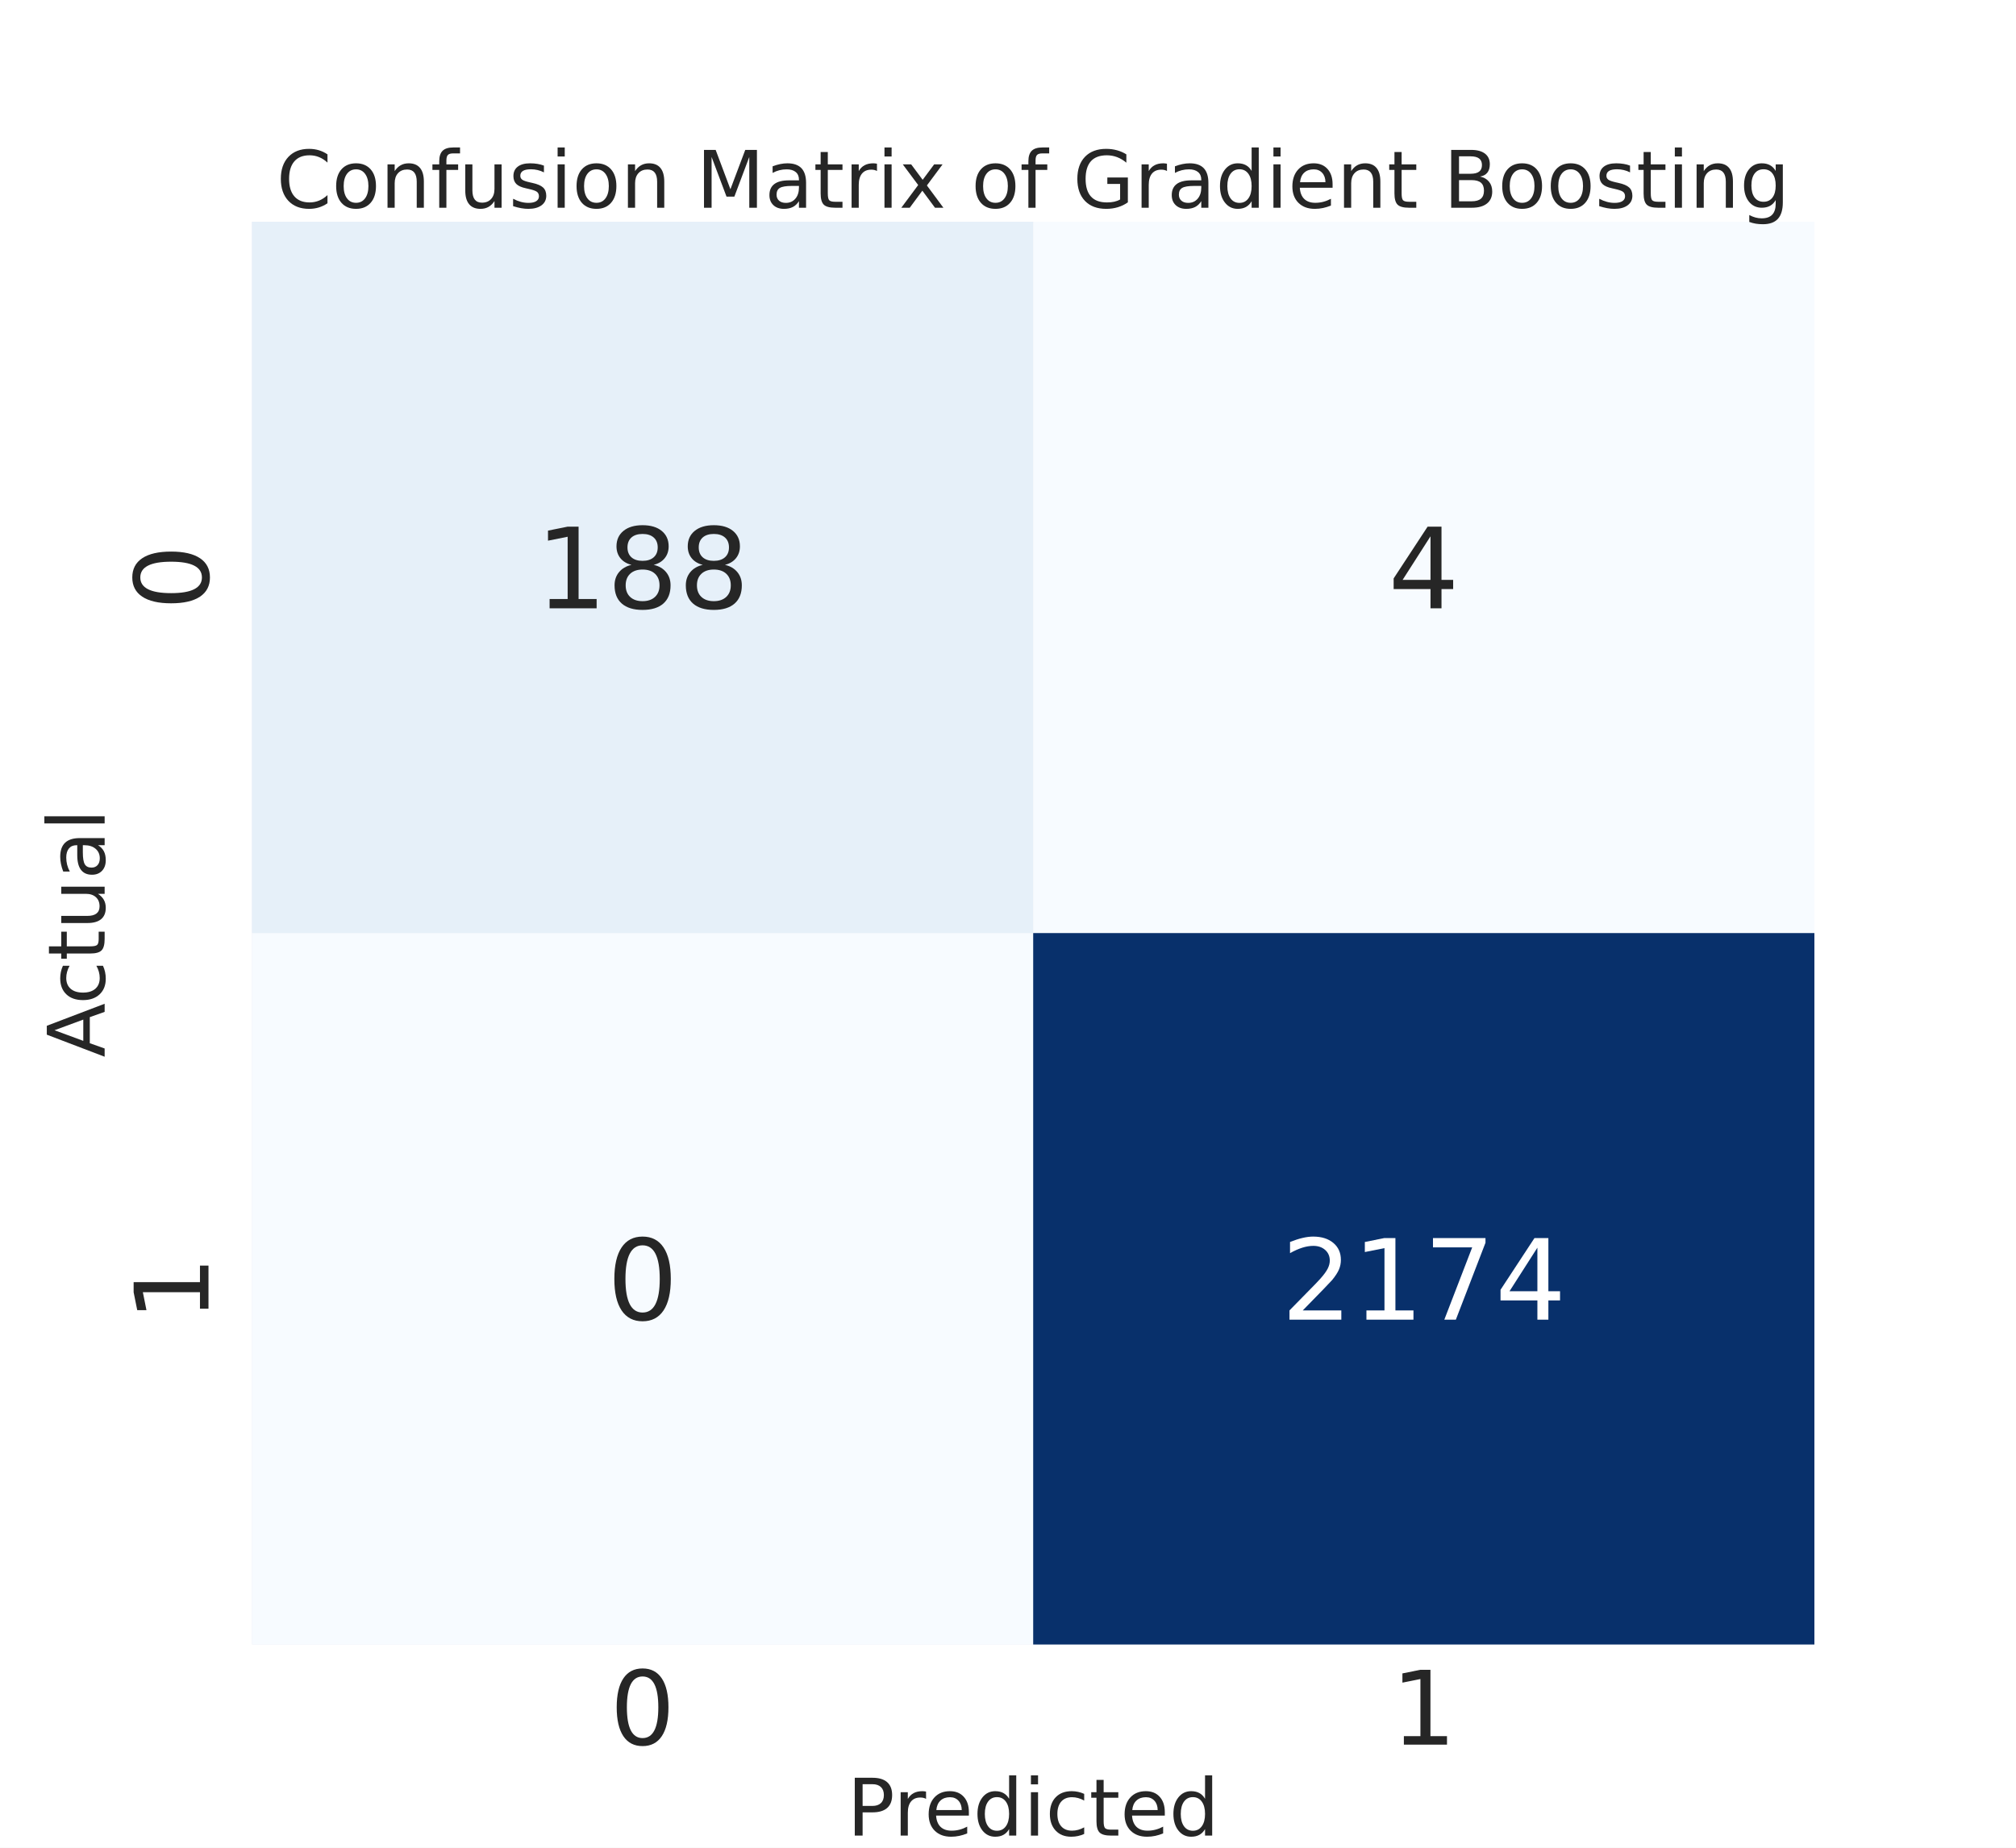
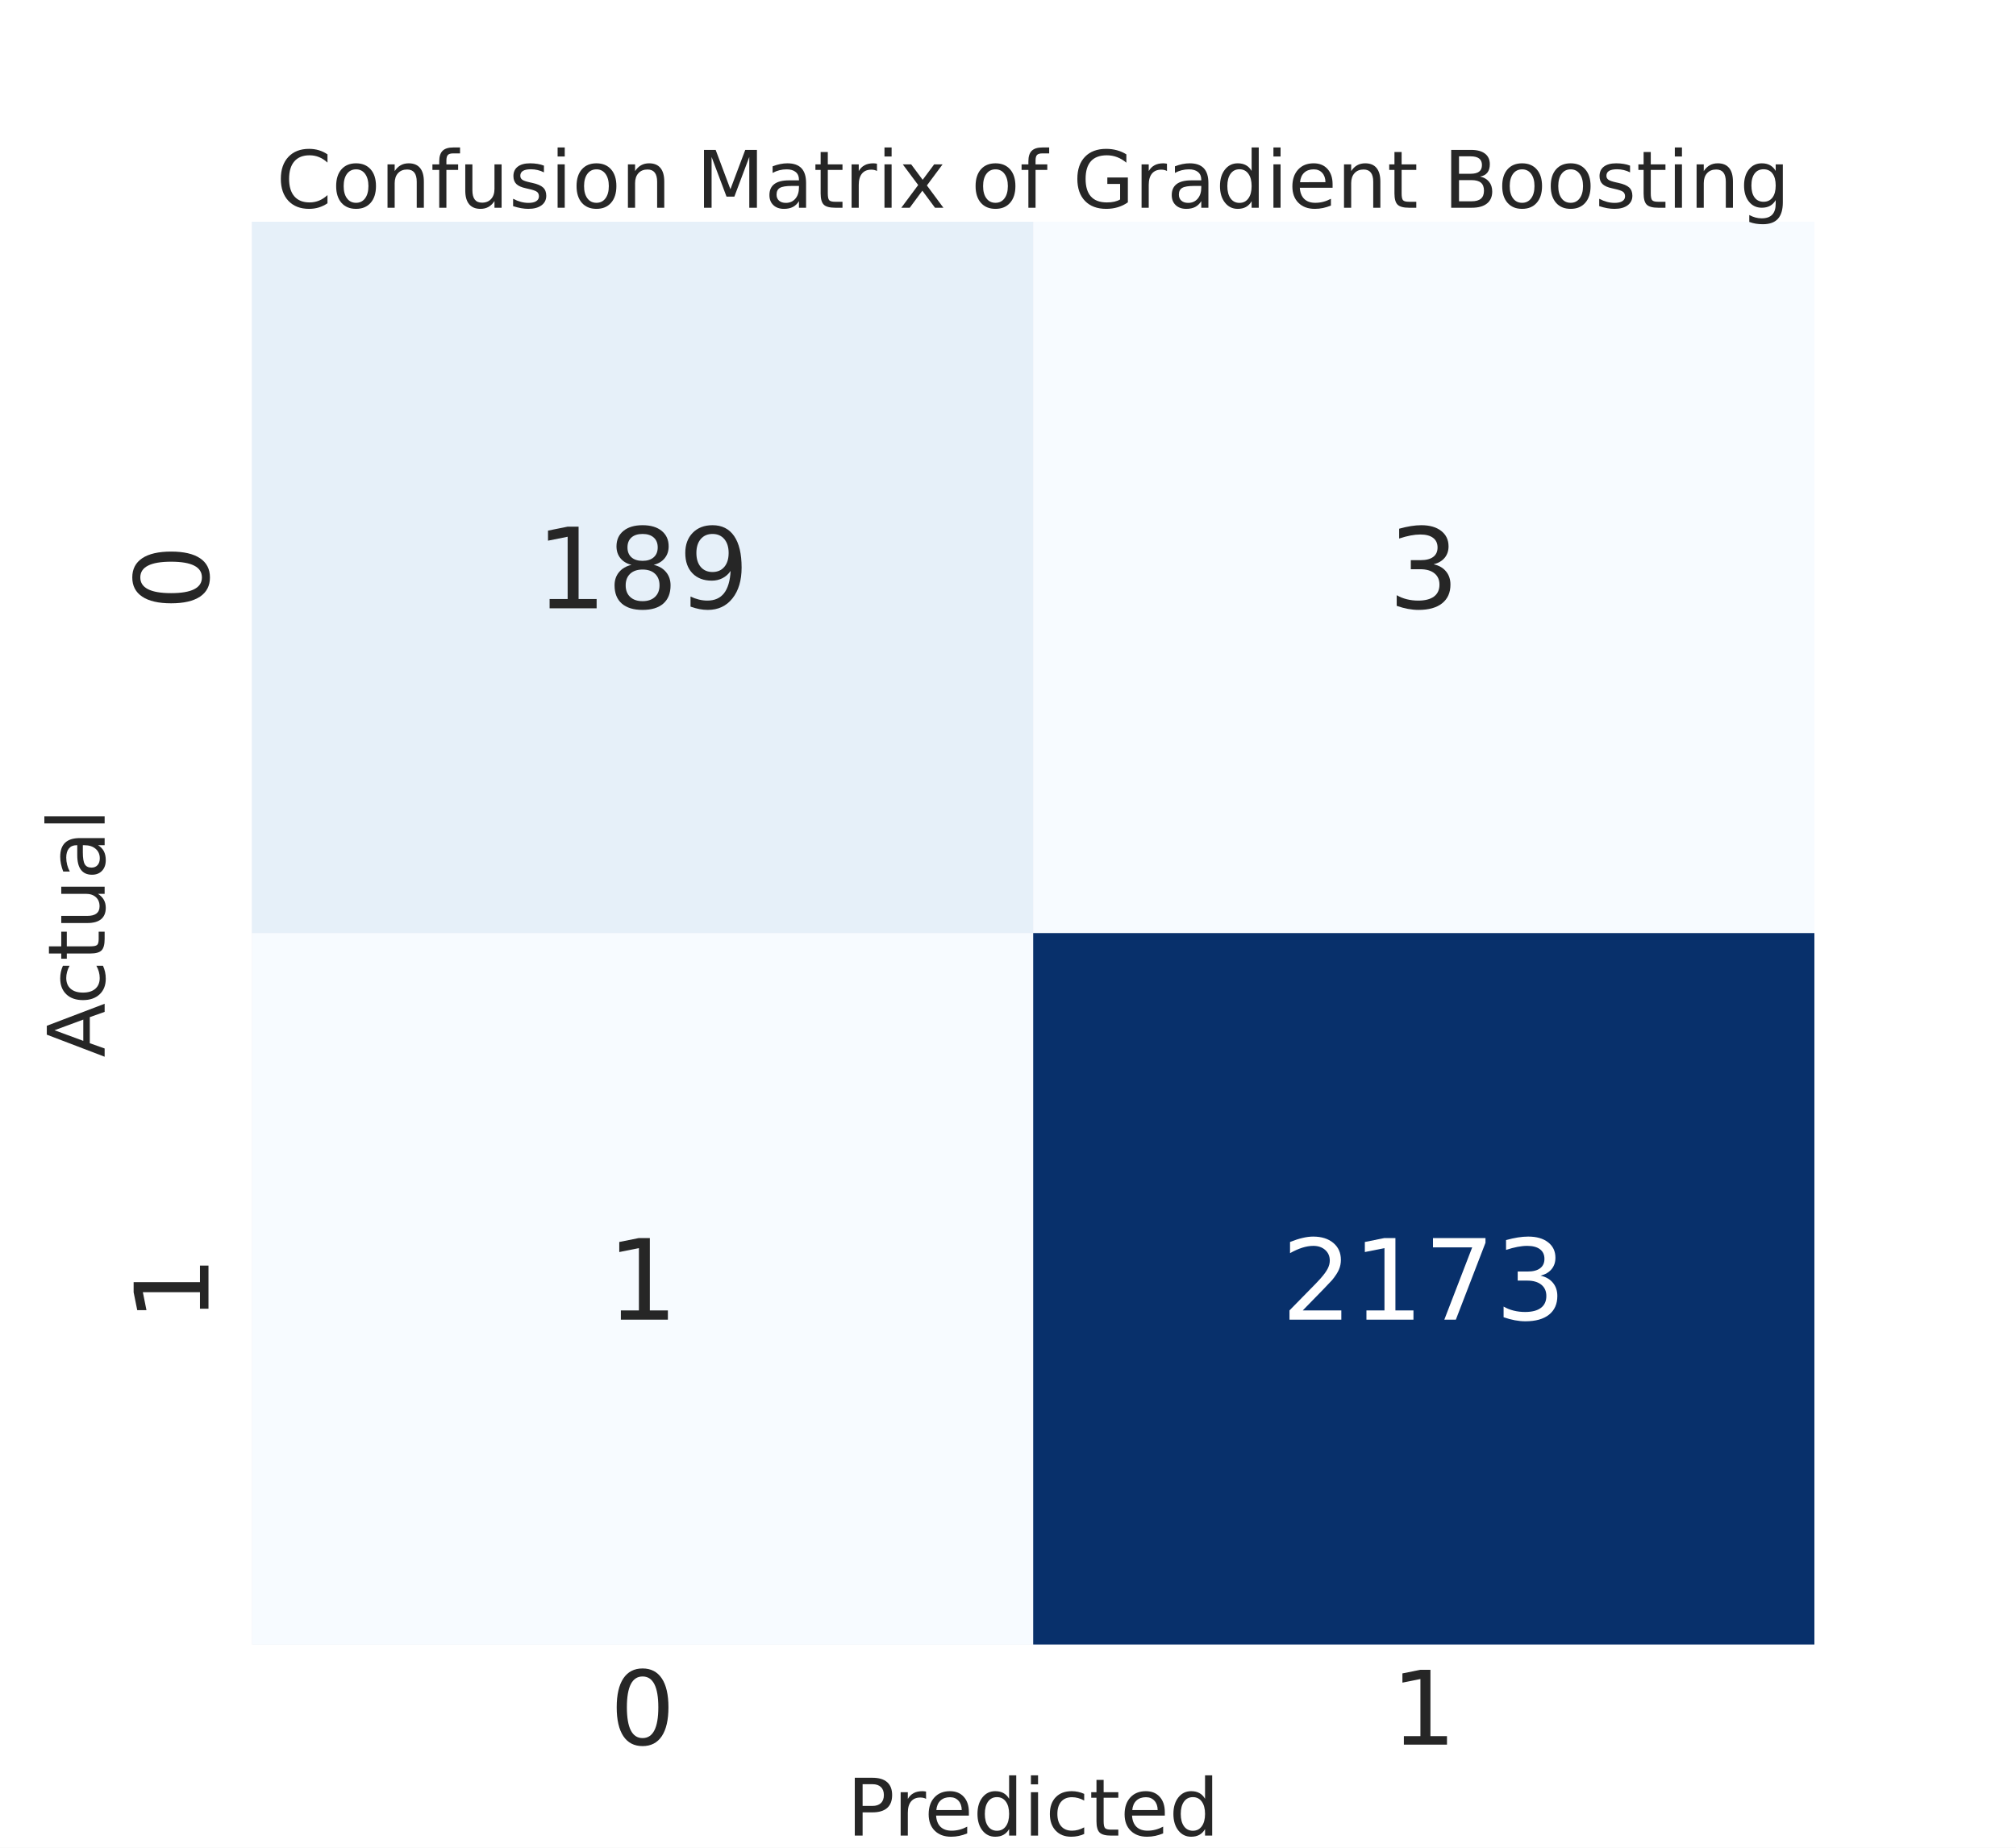
<svg xmlns="http://www.w3.org/2000/svg" xmlns:xlink="http://www.w3.org/1999/xlink" width="864pt" height="792pt" viewBox="0 0 864 792" version="1.1">
  <defs>
    <style type="text/css">*{stroke-linejoin: round; stroke-linecap: butt}</style>
  </defs>
  <g id="figure_1">
    <g id="patch_1">
      <path d="M 0 792  L 864 792  L 864 0  L 0 0  z " style="fill: #ffffff" />
    </g>
    <g id="axes_1">
      <g id="patch_2">
        <path d="M 108 704.88  L 777.6 704.88  L 777.6 95.04  L 108 95.04  z " style="fill: #eaeaf2" />
      </g>
      <g id="matplotlib.axis_1">
        <g id="xtick_1">
          <g id="text_1">
            <g style="fill: #262626" transform="translate(261.4025 747.8131) scale(0.44 -0.44)">
              <defs>
                <path id="DejaVuSans-30" d="M 2034 4250  Q 1547 4250 1301 3770  Q 1056 3291 1056 2328  Q 1056 1369 1301 889  Q 1547 409 2034 409  Q 2525 409 2770 889  Q 3016 1369 3016 2328  Q 3016 3291 2770 3770  Q 2525 4250 2034 4250  z M 2034 4750  Q 2819 4750 3233 4129  Q 3647 3509 3647 2328  Q 3647 1150 3233 529  Q 2819 -91 2034 -91  Q 1250 -91 836 529  Q 422 1150 422 2328  Q 422 3509 836 4129  Q 1250 4750 2034 4750  z " transform="scale(0.015625)" />
              </defs>
              <use xlink:href="#DejaVuSans-30" />
            </g>
          </g>
        </g>
        <g id="xtick_2">
          <g id="text_2">
            <g style="fill: #262626" transform="translate(596.2025 747.8131) scale(0.44 -0.44)">
              <defs>
                <path id="DejaVuSans-31" d="M 794 531  L 1825 531  L 1825 4091  L 703 3866  L 703 4441  L 1819 4666  L 2450 4666  L 2450 531  L 3481 531  L 3481 0  L 794 0  L 794 531  z " transform="scale(0.015625)" />
              </defs>
              <use xlink:href="#DejaVuSans-31" />
            </g>
          </g>
        </g>
        <g id="text_3">
          <g style="fill: #262626" transform="translate(363.0009 786.7984) scale(0.34 -0.34)">
            <defs>
              <path id="DejaVuSans-50" d="M 1259 4147  L 1259 2394  L 2053 2394  Q 2494 2394 2734 2622  Q 2975 2850 2975 3272  Q 2975 3691 2734 3919  Q 2494 4147 2053 4147  L 1259 4147  z M 628 4666  L 2053 4666  Q 2838 4666 3239 4311  Q 3641 3956 3641 3272  Q 3641 2581 3239 2228  Q 2838 1875 2053 1875  L 1259 1875  L 1259 0  L 628 0  L 628 4666  z " transform="scale(0.015625)" />
              <path id="DejaVuSans-72" d="M 2631 2963  Q 2534 3019 2420 3045  Q 2306 3072 2169 3072  Q 1681 3072 1420 2755  Q 1159 2438 1159 1844  L 1159 0  L 581 0  L 581 3500  L 1159 3500  L 1159 2956  Q 1341 3275 1631 3429  Q 1922 3584 2338 3584  Q 2397 3584 2469 3576  Q 2541 3569 2628 3553  L 2631 2963  z " transform="scale(0.015625)" />
              <path id="DejaVuSans-65" d="M 3597 1894  L 3597 1613  L 953 1613  Q 991 1019 1311 708  Q 1631 397 2203 397  Q 2534 397 2845 478  Q 3156 559 3463 722  L 3463 178  Q 3153 47 2828 -22  Q 2503 -91 2169 -91  Q 1331 -91 842 396  Q 353 884 353 1716  Q 353 2575 817 3079  Q 1281 3584 2069 3584  Q 2775 3584 3186 3129  Q 3597 2675 3597 1894  z M 3022 2063  Q 3016 2534 2758 2815  Q 2500 3097 2075 3097  Q 1594 3097 1305 2825  Q 1016 2553 972 2059  L 3022 2063  z " transform="scale(0.015625)" />
              <path id="DejaVuSans-64" d="M 2906 2969  L 2906 4863  L 3481 4863  L 3481 0  L 2906 0  L 2906 525  Q 2725 213 2448 61  Q 2172 -91 1784 -91  Q 1150 -91 751 415  Q 353 922 353 1747  Q 353 2572 751 3078  Q 1150 3584 1784 3584  Q 2172 3584 2448 3432  Q 2725 3281 2906 2969  z M 947 1747  Q 947 1113 1208 752  Q 1469 391 1925 391  Q 2381 391 2643 752  Q 2906 1113 2906 1747  Q 2906 2381 2643 2742  Q 2381 3103 1925 3103  Q 1469 3103 1208 2742  Q 947 2381 947 1747  z " transform="scale(0.015625)" />
              <path id="DejaVuSans-69" d="M 603 3500  L 1178 3500  L 1178 0  L 603 0  L 603 3500  z M 603 4863  L 1178 4863  L 1178 4134  L 603 4134  L 603 4863  z " transform="scale(0.015625)" />
              <path id="DejaVuSans-63" d="M 3122 3366  L 3122 2828  Q 2878 2963 2633 3030  Q 2388 3097 2138 3097  Q 1578 3097 1268 2742  Q 959 2388 959 1747  Q 959 1106 1268 751  Q 1578 397 2138 397  Q 2388 397 2633 464  Q 2878 531 3122 666  L 3122 134  Q 2881 22 2623 -34  Q 2366 -91 2075 -91  Q 1284 -91 818 406  Q 353 903 353 1747  Q 353 2603 823 3093  Q 1294 3584 2113 3584  Q 2378 3584 2631 3529  Q 2884 3475 3122 3366  z " transform="scale(0.015625)" />
              <path id="DejaVuSans-74" d="M 1172 4494  L 1172 3500  L 2356 3500  L 2356 3053  L 1172 3053  L 1172 1153  Q 1172 725 1289 603  Q 1406 481 1766 481  L 2356 481  L 2356 0  L 1766 0  Q 1100 0 847 248  Q 594 497 594 1153  L 594 3053  L 172 3053  L 172 3500  L 594 3500  L 594 4494  L 1172 4494  z " transform="scale(0.015625)" />
            </defs>
            <use xlink:href="#DejaVuSans-50" />
            <use xlink:href="#DejaVuSans-72" x="58.553" />
            <use xlink:href="#DejaVuSans-65" x="97.416" />
            <use xlink:href="#DejaVuSans-64" x="158.939" />
            <use xlink:href="#DejaVuSans-69" x="222.416" />
            <use xlink:href="#DejaVuSans-63" x="250.199" />
            <use xlink:href="#DejaVuSans-74" x="305.18" />
            <use xlink:href="#DejaVuSans-65" x="344.389" />
            <use xlink:href="#DejaVuSans-64" x="405.912" />
          </g>
        </g>
      </g>
      <g id="matplotlib.axis_2">
        <g id="ytick_1">
          <g id="text_4">
            <g style="fill: #262626" transform="translate(89.34937 261.4975) rotate(-90) scale(0.44 -0.44)">
              <use xlink:href="#DejaVuSans-30" />
            </g>
          </g>
        </g>
        <g id="ytick_2">
          <g id="text_5">
            <g style="fill: #262626" transform="translate(89.34937 566.4175) rotate(-90) scale(0.44 -0.44)">
              <use xlink:href="#DejaVuSans-31" />
            </g>
          </g>
        </g>
        <g id="text_6">
          <g style="fill: #262626" transform="translate(44.84531 453.2178) rotate(-90) scale(0.34 -0.34)">
            <defs>
              <path id="DejaVuSans-41" d="M 2188 4044  L 1331 1722  L 3047 1722  L 2188 4044  z M 1831 4666  L 2547 4666  L 4325 0  L 3669 0  L 3244 1197  L 1141 1197  L 716 0  L 50 0  L 1831 4666  z " transform="scale(0.015625)" />
              <path id="DejaVuSans-75" d="M 544 1381  L 544 3500  L 1119 3500  L 1119 1403  Q 1119 906 1312 657  Q 1506 409 1894 409  Q 2359 409 2629 706  Q 2900 1003 2900 1516  L 2900 3500  L 3475 3500  L 3475 0  L 2900 0  L 2900 538  Q 2691 219 2414 64  Q 2138 -91 1772 -91  Q 1169 -91 856 284  Q 544 659 544 1381  z M 1991 3584  L 1991 3584  z " transform="scale(0.015625)" />
              <path id="DejaVuSans-61" d="M 2194 1759  Q 1497 1759 1228 1600  Q 959 1441 959 1056  Q 959 750 1161 570  Q 1363 391 1709 391  Q 2188 391 2477 730  Q 2766 1069 2766 1631  L 2766 1759  L 2194 1759  z M 3341 1997  L 3341 0  L 2766 0  L 2766 531  Q 2569 213 2275 61  Q 1981 -91 1556 -91  Q 1019 -91 701 211  Q 384 513 384 1019  Q 384 1609 779 1909  Q 1175 2209 1959 2209  L 2766 2209  L 2766 2266  Q 2766 2663 2505 2880  Q 2244 3097 1772 3097  Q 1472 3097 1187 3025  Q 903 2953 641 2809  L 641 3341  Q 956 3463 1253 3523  Q 1550 3584 1831 3584  Q 2591 3584 2966 3190  Q 3341 2797 3341 1997  z " transform="scale(0.015625)" />
              <path id="DejaVuSans-6c" d="M 603 4863  L 1178 4863  L 1178 0  L 603 0  L 603 4863  z " transform="scale(0.015625)" />
            </defs>
            <use xlink:href="#DejaVuSans-41" />
            <use xlink:href="#DejaVuSans-63" x="66.658" />
            <use xlink:href="#DejaVuSans-74" x="121.639" />
            <use xlink:href="#DejaVuSans-75" x="160.848" />
            <use xlink:href="#DejaVuSans-61" x="224.227" />
            <use xlink:href="#DejaVuSans-6c" x="285.506" />
          </g>
        </g>
      </g>
      <g id="QuadMesh_1">
-         <path d="M 108 95.04  L 442.8 95.04  L 442.8 399.96  L 108 399.96  L 108 95.04  " clip-path="url(#p014ee7c76a)" style="fill: #e6f0f9" />
-         <path d="M 442.8 95.04  L 777.6 95.04  L 777.6 399.96  L 442.8 399.96  L 442.8 95.04  " clip-path="url(#p014ee7c76a)" style="fill: #f7fbff" />
-         <path d="M 108 399.96  L 442.8 399.96  L 442.8 704.88  L 108 704.88  L 108 399.96  " clip-path="url(#p014ee7c76a)" style="fill: #f7fbff" />
-         <path d="M 442.8 399.96  L 777.6 399.96  L 777.6 704.88  L 442.8 704.88  L 442.8 399.96  " clip-path="url(#p014ee7c76a)" style="fill: #08306b" />
+         <path d="M 108 95.04  L 442.8 95.04  L 442.8 399.96  L 108 399.96  L 108 95.04  " clip-path="url(#p5abefd879a)" style="fill: #e6f0f9" />
+         <path d="M 442.8 95.04  L 777.6 95.04  L 777.6 399.96  L 442.8 399.96  L 442.8 95.04  " clip-path="url(#p5abefd879a)" style="fill: #f7fbff" />
+         <path d="M 108 399.96  L 442.8 399.96  L 442.8 704.88  L 108 704.88  L 108 399.96  " clip-path="url(#p5abefd879a)" style="fill: #f7fbff" />
+         <path d="M 442.8 399.96  L 777.6 399.96  L 777.6 704.88  L 442.8 704.88  L 442.8 399.96  " clip-path="url(#p5abefd879a)" style="fill: #08306b" />
      </g>
      <g id="text_7">
        <g style="fill: #262626" transform="translate(229.59 260.745) scale(0.48 -0.48)">
          <defs>
            <path id="DejaVuSans-38" d="M 2034 2216  Q 1584 2216 1326 1975  Q 1069 1734 1069 1313  Q 1069 891 1326 650  Q 1584 409 2034 409  Q 2484 409 2743 651  Q 3003 894 3003 1313  Q 3003 1734 2745 1975  Q 2488 2216 2034 2216  z M 1403 2484  Q 997 2584 770 2862  Q 544 3141 544 3541  Q 544 4100 942 4425  Q 1341 4750 2034 4750  Q 2731 4750 3128 4425  Q 3525 4100 3525 3541  Q 3525 3141 3298 2862  Q 3072 2584 2669 2484  Q 3125 2378 3379 2068  Q 3634 1759 3634 1313  Q 3634 634 3220 271  Q 2806 -91 2034 -91  Q 1263 -91 848 271  Q 434 634 434 1313  Q 434 1759 690 2068  Q 947 2378 1403 2484  z M 1172 3481  Q 1172 3119 1398 2916  Q 1625 2713 2034 2713  Q 2441 2713 2670 2916  Q 2900 3119 2900 3481  Q 2900 3844 2670 4047  Q 2441 4250 2034 4250  Q 1625 4250 1398 4047  Q 1172 3844 1172 3481  z " transform="scale(0.015625)" />
+             <path id="DejaVuSans-39" d="M 703 97  L 703 672  Q 941 559 1184 500  Q 1428 441 1663 441  Q 2288 441 2617 861  Q 2947 1281 2994 2138  Q 2813 1869 2534 1725  Q 2256 1581 1919 1581  Q 1219 1581 811 2004  Q 403 2428 403 3163  Q 403 3881 828 4315  Q 1253 4750 1959 4750  Q 2769 4750 3195 4129  Q 3622 3509 3622 2328  Q 3622 1225 3098 567  Q 2575 -91 1691 -91  Q 1453 -91 1209 -44  Q 966 3 703 97  z M 1959 2075  Q 2384 2075 2632 2365  Q 2881 2656 2881 3163  Q 2881 3666 2632 3958  Q 2384 4250 1959 4250  Q 1534 4250 1286 3958  Q 1038 3666 1038 3163  Q 1038 2656 1286 2365  Q 1534 2075 1959 2075  z " transform="scale(0.015625)" />
          </defs>
          <use xlink:href="#DejaVuSans-31" />
          <use xlink:href="#DejaVuSans-38" x="63.623" />
-           <use xlink:href="#DejaVuSans-38" x="127.246" />
+           <use xlink:href="#DejaVuSans-39" x="127.246" />
        </g>
      </g>
      <g id="text_8">
        <g style="fill: #262626" transform="translate(594.93 260.745) scale(0.48 -0.48)">
          <defs>
-             <path id="DejaVuSans-34" d="M 2419 4116  L 825 1625  L 2419 1625  L 2419 4116  z M 2253 4666  L 3047 4666  L 3047 1625  L 3713 1625  L 3713 1100  L 3047 1100  L 3047 0  L 2419 0  L 2419 1100  L 313 1100  L 313 1709  L 2253 4666  z " transform="scale(0.015625)" />
+             <path id="DejaVuSans-33" d="M 2597 2516  Q 3050 2419 3304 2112  Q 3559 1806 3559 1356  Q 3559 666 3084 287  Q 2609 -91 1734 -91  Q 1441 -91 1130 -33  Q 819 25 488 141  L 488 750  Q 750 597 1062 519  Q 1375 441 1716 441  Q 2309 441 2620 675  Q 2931 909 2931 1356  Q 2931 1769 2642 2001  Q 2353 2234 1838 2234  L 1294 2234  L 1294 2753  L 1863 2753  Q 2328 2753 2575 2939  Q 2822 3125 2822 3475  Q 2822 3834 2567 4026  Q 2313 4219 1838 4219  Q 1578 4219 1281 4162  Q 984 4106 628 3988  L 628 4550  Q 988 4650 1302 4700  Q 1616 4750 1894 4750  Q 2613 4750 3031 4423  Q 3450 4097 3450 3541  Q 3450 3153 3228 2886  Q 3006 2619 2597 2516  z " transform="scale(0.015625)" />
          </defs>
-           <use xlink:href="#DejaVuSans-34" />
+           <use xlink:href="#DejaVuSans-33" />
        </g>
      </g>
      <g id="text_9">
        <g style="fill: #262626" transform="translate(260.13 565.665) scale(0.48 -0.48)">
-           <use xlink:href="#DejaVuSans-30" />
+           <use xlink:href="#DejaVuSans-31" />
        </g>
      </g>
      <g id="text_10">
        <g style="fill: #ffffff" transform="translate(549.12 565.665) scale(0.48 -0.48)">
          <defs>
            <path id="DejaVuSans-32" d="M 1228 531  L 3431 531  L 3431 0  L 469 0  L 469 531  Q 828 903 1448 1529  Q 2069 2156 2228 2338  Q 2531 2678 2651 2914  Q 2772 3150 2772 3378  Q 2772 3750 2511 3984  Q 2250 4219 1831 4219  Q 1534 4219 1204 4116  Q 875 4013 500 3803  L 500 4441  Q 881 4594 1212 4672  Q 1544 4750 1819 4750  Q 2544 4750 2975 4387  Q 3406 4025 3406 3419  Q 3406 3131 3298 2873  Q 3191 2616 2906 2266  Q 2828 2175 2409 1742  Q 1991 1309 1228 531  z " transform="scale(0.015625)" />
            <path id="DejaVuSans-37" d="M 525 4666  L 3525 4666  L 3525 4397  L 1831 0  L 1172 0  L 2766 4134  L 525 4134  L 525 4666  z " transform="scale(0.015625)" />
          </defs>
          <use xlink:href="#DejaVuSans-32" />
          <use xlink:href="#DejaVuSans-31" x="63.623" />
          <use xlink:href="#DejaVuSans-37" x="127.246" />
-           <use xlink:href="#DejaVuSans-34" x="190.869" />
+           <use xlink:href="#DejaVuSans-33" x="190.869" />
        </g>
      </g>
      <g id="text_11">
        <g style="fill: #262626" transform="translate(118.4506 89.04) scale(0.34 -0.34)">
          <defs>
            <path id="DejaVuSans-43" d="M 4122 4306  L 4122 3641  Q 3803 3938 3442 4084  Q 3081 4231 2675 4231  Q 1875 4231 1450 3742  Q 1025 3253 1025 2328  Q 1025 1406 1450 917  Q 1875 428 2675 428  Q 3081 428 3442 575  Q 3803 722 4122 1019  L 4122 359  Q 3791 134 3420 21  Q 3050 -91 2638 -91  Q 1578 -91 968 557  Q 359 1206 359 2328  Q 359 3453 968 4101  Q 1578 4750 2638 4750  Q 3056 4750 3426 4639  Q 3797 4528 4122 4306  z " transform="scale(0.015625)" />
            <path id="DejaVuSans-6f" d="M 1959 3097  Q 1497 3097 1228 2736  Q 959 2375 959 1747  Q 959 1119 1226 758  Q 1494 397 1959 397  Q 2419 397 2687 759  Q 2956 1122 2956 1747  Q 2956 2369 2687 2733  Q 2419 3097 1959 3097  z M 1959 3584  Q 2709 3584 3137 3096  Q 3566 2609 3566 1747  Q 3566 888 3137 398  Q 2709 -91 1959 -91  Q 1206 -91 779 398  Q 353 888 353 1747  Q 353 2609 779 3096  Q 1206 3584 1959 3584  z " transform="scale(0.015625)" />
            <path id="DejaVuSans-6e" d="M 3513 2113  L 3513 0  L 2938 0  L 2938 2094  Q 2938 2591 2744 2837  Q 2550 3084 2163 3084  Q 1697 3084 1428 2787  Q 1159 2491 1159 1978  L 1159 0  L 581 0  L 581 3500  L 1159 3500  L 1159 2956  Q 1366 3272 1645 3428  Q 1925 3584 2291 3584  Q 2894 3584 3203 3211  Q 3513 2838 3513 2113  z " transform="scale(0.015625)" />
            <path id="DejaVuSans-66" d="M 2375 4863  L 2375 4384  L 1825 4384  Q 1516 4384 1395 4259  Q 1275 4134 1275 3809  L 1275 3500  L 2222 3500  L 2222 3053  L 1275 3053  L 1275 0  L 697 0  L 697 3053  L 147 3053  L 147 3500  L 697 3500  L 697 3744  Q 697 4328 969 4595  Q 1241 4863 1831 4863  L 2375 4863  z " transform="scale(0.015625)" />
            <path id="DejaVuSans-73" d="M 2834 3397  L 2834 2853  Q 2591 2978 2328 3040  Q 2066 3103 1784 3103  Q 1356 3103 1142 2972  Q 928 2841 928 2578  Q 928 2378 1081 2264  Q 1234 2150 1697 2047  L 1894 2003  Q 2506 1872 2764 1633  Q 3022 1394 3022 966  Q 3022 478 2636 193  Q 2250 -91 1575 -91  Q 1294 -91 989 -36  Q 684 19 347 128  L 347 722  Q 666 556 975 473  Q 1284 391 1588 391  Q 1994 391 2212 530  Q 2431 669 2431 922  Q 2431 1156 2273 1281  Q 2116 1406 1581 1522  L 1381 1569  Q 847 1681 609 1914  Q 372 2147 372 2553  Q 372 3047 722 3315  Q 1072 3584 1716 3584  Q 2034 3584 2315 3537  Q 2597 3491 2834 3397  z " transform="scale(0.015625)" />
            <path id="DejaVuSans-20" transform="scale(0.015625)" />
            <path id="DejaVuSans-4d" d="M 628 4666  L 1569 4666  L 2759 1491  L 3956 4666  L 4897 4666  L 4897 0  L 4281 0  L 4281 4097  L 3078 897  L 2444 897  L 1241 4097  L 1241 0  L 628 0  L 628 4666  z " transform="scale(0.015625)" />
            <path id="DejaVuSans-78" d="M 3513 3500  L 2247 1797  L 3578 0  L 2900 0  L 1881 1375  L 863 0  L 184 0  L 1544 1831  L 300 3500  L 978 3500  L 1906 2253  L 2834 3500  L 3513 3500  z " transform="scale(0.015625)" />
            <path id="DejaVuSans-47" d="M 3809 666  L 3809 1919  L 2778 1919  L 2778 2438  L 4434 2438  L 4434 434  Q 4069 175 3628 42  Q 3188 -91 2688 -91  Q 1594 -91 976 548  Q 359 1188 359 2328  Q 359 3472 976 4111  Q 1594 4750 2688 4750  Q 3144 4750 3555 4637  Q 3966 4525 4313 4306  L 4313 3634  Q 3963 3931 3569 4081  Q 3175 4231 2741 4231  Q 1884 4231 1454 3753  Q 1025 3275 1025 2328  Q 1025 1384 1454 906  Q 1884 428 2741 428  Q 3075 428 3337 486  Q 3600 544 3809 666  z " transform="scale(0.015625)" />
            <path id="DejaVuSans-42" d="M 1259 2228  L 1259 519  L 2272 519  Q 2781 519 3026 730  Q 3272 941 3272 1375  Q 3272 1813 3026 2020  Q 2781 2228 2272 2228  L 1259 2228  z M 1259 4147  L 1259 2741  L 2194 2741  Q 2656 2741 2882 2914  Q 3109 3088 3109 3444  Q 3109 3797 2882 3972  Q 2656 4147 2194 4147  L 1259 4147  z M 628 4666  L 2241 4666  Q 2963 4666 3353 4366  Q 3744 4066 3744 3513  Q 3744 3084 3544 2831  Q 3344 2578 2956 2516  Q 3422 2416 3680 2098  Q 3938 1781 3938 1306  Q 3938 681 3513 340  Q 3088 0 2303 0  L 628 0  L 628 4666  z " transform="scale(0.015625)" />
            <path id="DejaVuSans-67" d="M 2906 1791  Q 2906 2416 2648 2759  Q 2391 3103 1925 3103  Q 1463 3103 1205 2759  Q 947 2416 947 1791  Q 947 1169 1205 825  Q 1463 481 1925 481  Q 2391 481 2648 825  Q 2906 1169 2906 1791  z M 3481 434  Q 3481 -459 3084 -895  Q 2688 -1331 1869 -1331  Q 1566 -1331 1297 -1286  Q 1028 -1241 775 -1147  L 775 -588  Q 1028 -725 1275 -790  Q 1522 -856 1778 -856  Q 2344 -856 2625 -561  Q 2906 -266 2906 331  L 2906 616  Q 2728 306 2450 153  Q 2172 0 1784 0  Q 1141 0 747 490  Q 353 981 353 1791  Q 353 2603 747 3093  Q 1141 3584 1784 3584  Q 2172 3584 2450 3431  Q 2728 3278 2906 2969  L 2906 3500  L 3481 3500  L 3481 434  z " transform="scale(0.015625)" />
          </defs>
          <use xlink:href="#DejaVuSans-43" />
          <use xlink:href="#DejaVuSans-6f" x="69.824" />
          <use xlink:href="#DejaVuSans-6e" x="131.006" />
          <use xlink:href="#DejaVuSans-66" x="194.385" />
          <use xlink:href="#DejaVuSans-75" x="229.59" />
          <use xlink:href="#DejaVuSans-73" x="292.969" />
          <use xlink:href="#DejaVuSans-69" x="345.068" />
          <use xlink:href="#DejaVuSans-6f" x="372.852" />
          <use xlink:href="#DejaVuSans-6e" x="434.033" />
          <use xlink:href="#DejaVuSans-20" x="497.412" />
          <use xlink:href="#DejaVuSans-4d" x="529.199" />
          <use xlink:href="#DejaVuSans-61" x="615.479" />
          <use xlink:href="#DejaVuSans-74" x="676.758" />
          <use xlink:href="#DejaVuSans-72" x="715.967" />
          <use xlink:href="#DejaVuSans-69" x="757.08" />
          <use xlink:href="#DejaVuSans-78" x="784.863" />
          <use xlink:href="#DejaVuSans-20" x="844.043" />
          <use xlink:href="#DejaVuSans-6f" x="875.83" />
          <use xlink:href="#DejaVuSans-66" x="937.012" />
          <use xlink:href="#DejaVuSans-20" x="972.217" />
          <use xlink:href="#DejaVuSans-47" x="1004.004" />
          <use xlink:href="#DejaVuSans-72" x="1081.494" />
          <use xlink:href="#DejaVuSans-61" x="1122.607" />
          <use xlink:href="#DejaVuSans-64" x="1183.887" />
          <use xlink:href="#DejaVuSans-69" x="1247.363" />
          <use xlink:href="#DejaVuSans-65" x="1275.146" />
          <use xlink:href="#DejaVuSans-6e" x="1336.67" />
          <use xlink:href="#DejaVuSans-74" x="1400.049" />
          <use xlink:href="#DejaVuSans-20" x="1439.258" />
          <use xlink:href="#DejaVuSans-42" x="1471.045" />
          <use xlink:href="#DejaVuSans-6f" x="1539.648" />
          <use xlink:href="#DejaVuSans-6f" x="1600.83" />
          <use xlink:href="#DejaVuSans-73" x="1662.012" />
          <use xlink:href="#DejaVuSans-74" x="1714.111" />
          <use xlink:href="#DejaVuSans-69" x="1753.32" />
          <use xlink:href="#DejaVuSans-6e" x="1781.104" />
          <use xlink:href="#DejaVuSans-67" x="1844.482" />
        </g>
      </g>
    </g>
  </g>
  <defs>
-     <clipPath id="p014ee7c76a">
+     <clipPath id="p5abefd879a">
      <rect x="108" y="95.04" width="669.6" height="609.84" />
    </clipPath>
  </defs>
</svg>
